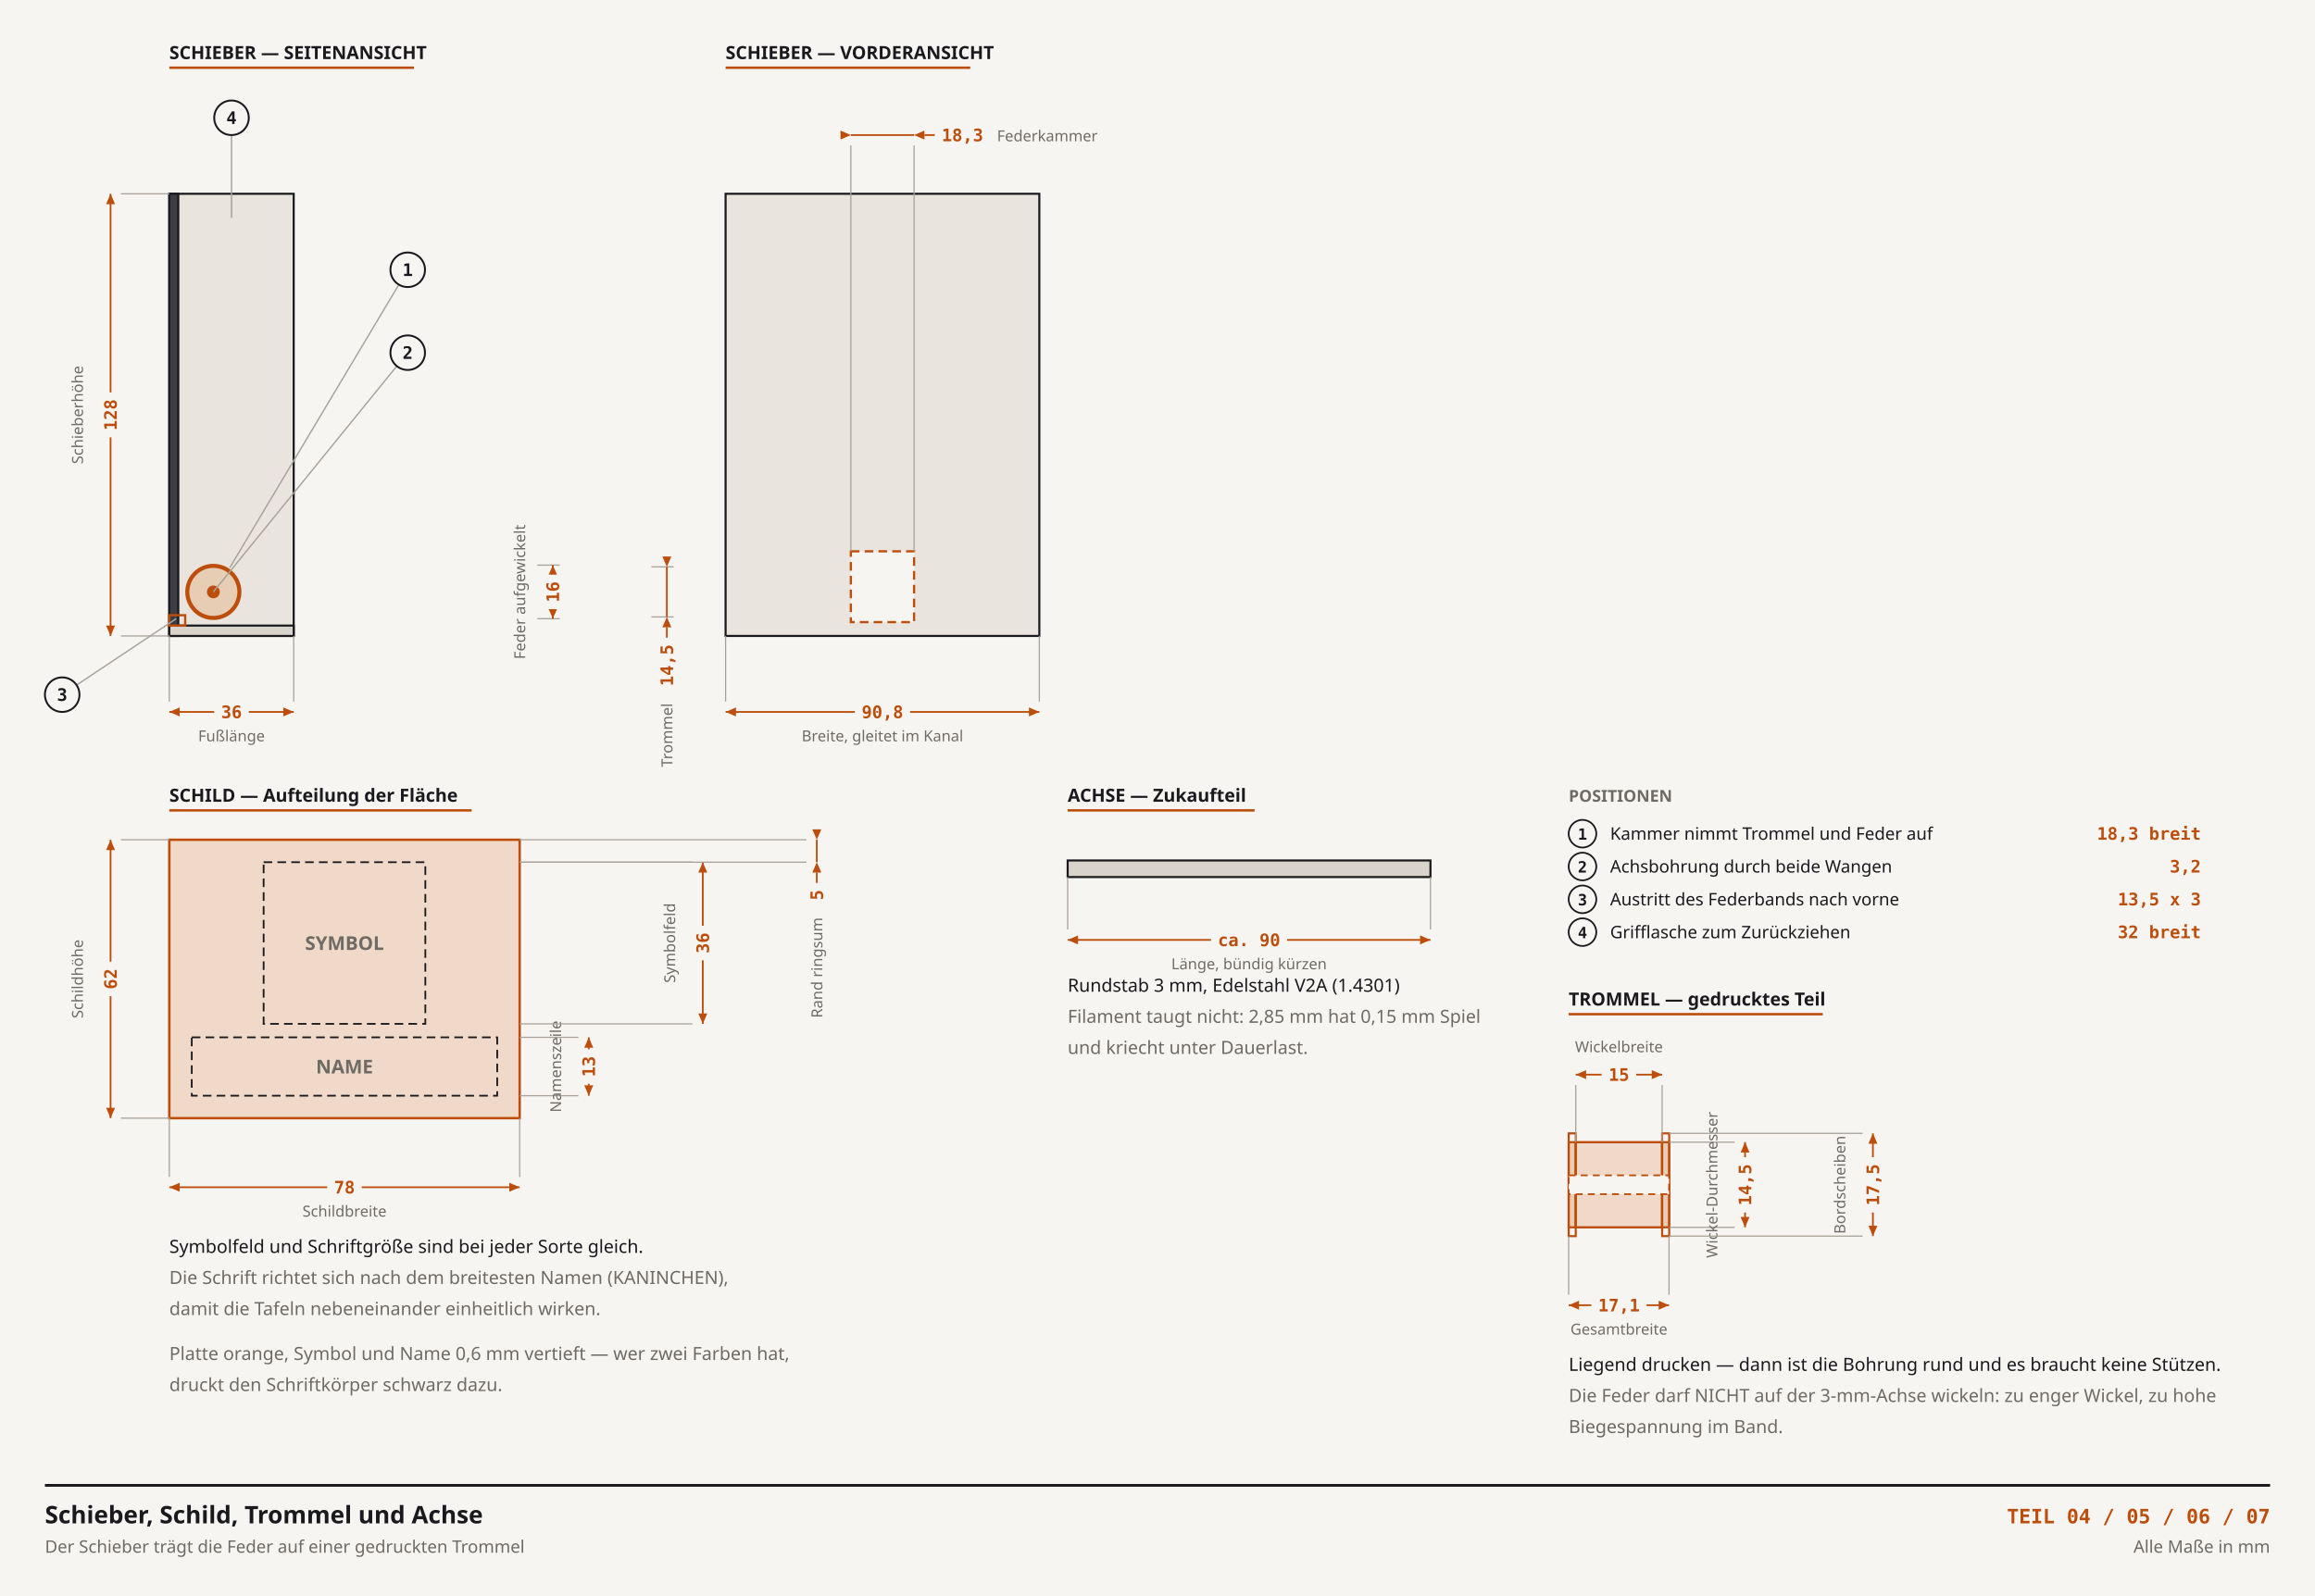
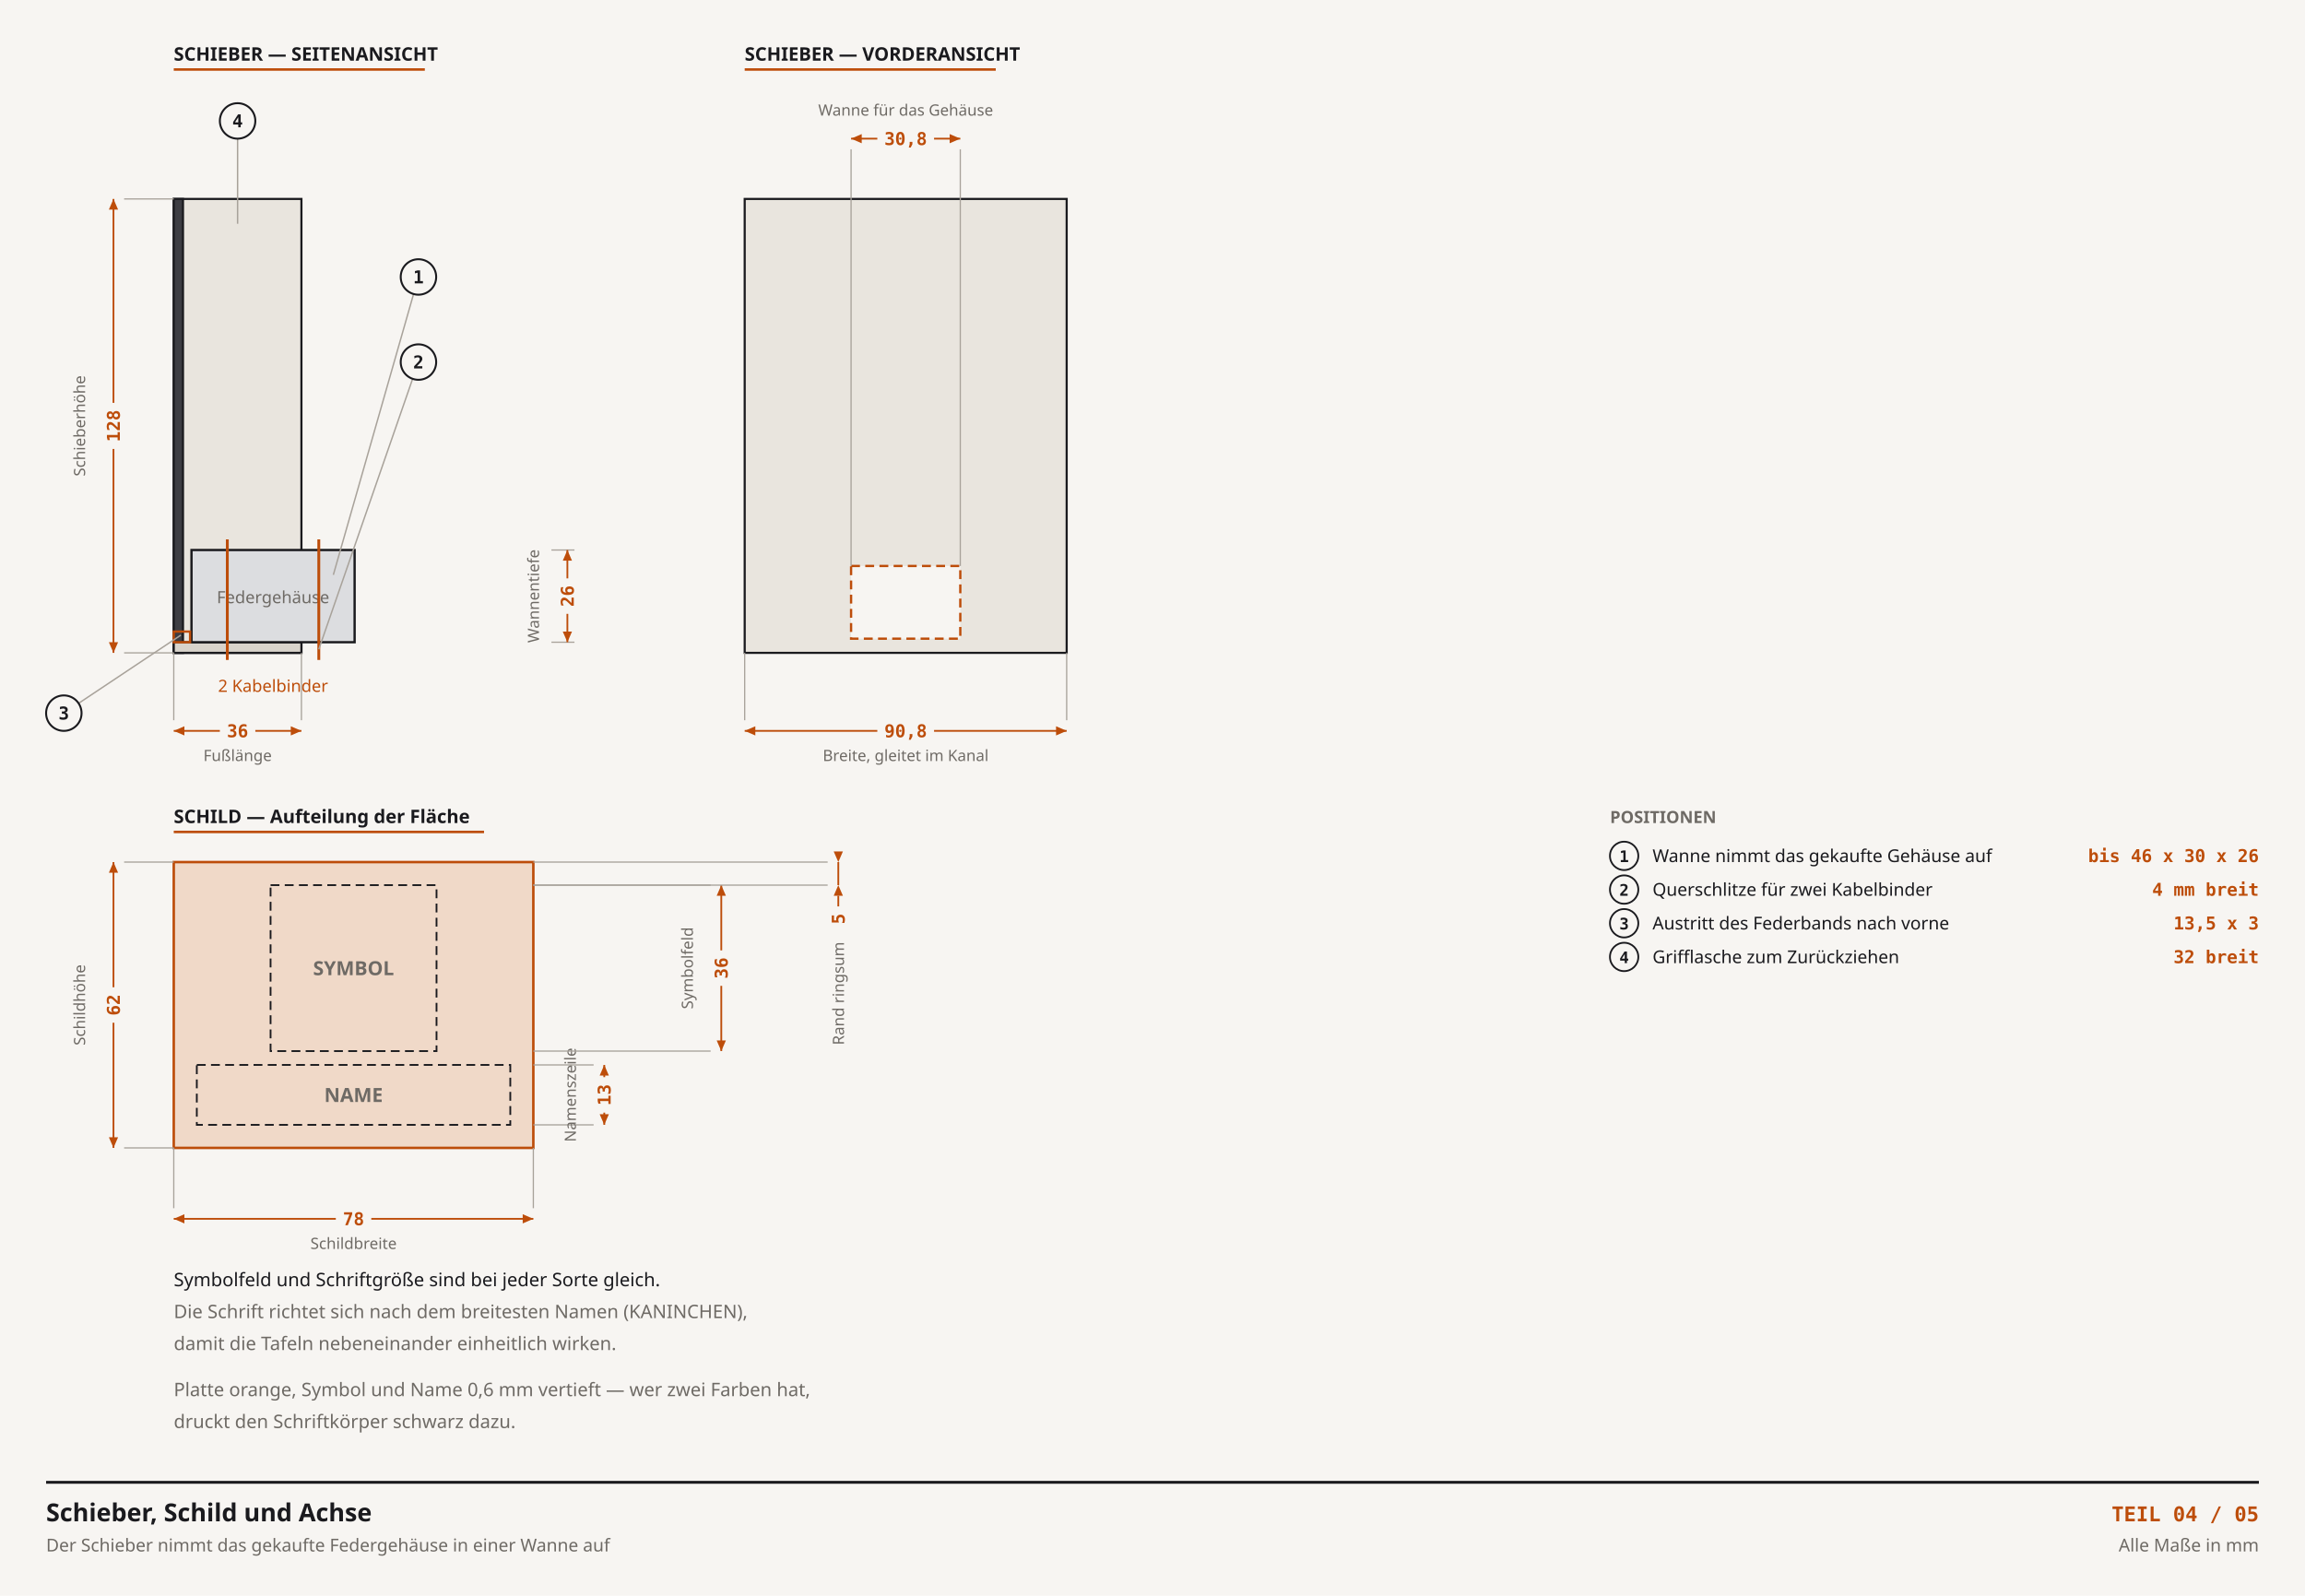
- <svg xmlns="http://www.w3.org/2000/svg" width="1340" height="924" viewBox="0 0 1340 924">
-   <rect width="1340" height="924" fill="#f7f5f2" />
+ <svg xmlns="http://www.w3.org/2000/svg" width="1300" height="900" viewBox="0 0 1300 900">
+   <rect width="1300" height="900" fill="#f7f5f2" />
  <g transform="translate(-20.0,16.2)">
    <text x="118.0" y="18.0" font-size="10.5" text-anchor="start" fill="#1a1a1e" font-weight="700" font-family="ui-sans-serif, system-ui, sans-serif">SCHIEBER — SEITENANSICHT</text>
    <line x1="118.0" y1="23.0" x2="259.6" y2="23.0" stroke="#bd4d0a" stroke-width="1.4" />
    <rect x="118.0" y="96.0" width="72.0" height="256.0" fill="#e9e5de" stroke="#1a1a1e" stroke-width="1.2" />
    <rect x="118.0" y="96.0" width="5.2" height="256.0" fill="#3d3d43" stroke="#1a1a1e" stroke-width="1.2" />
    <rect x="118.0" y="346.0" width="72.0" height="6.0" fill="#d8d3cb" stroke="#1a1a1e" stroke-width="1.2" />
-     <circle cx="143.5" cy="326.5" r="15.5" fill="#f0d9c8" stroke="#bd4d0a" stroke-width="1.5" />
-     <circle cx="143.5" cy="326.5" r="14.5" fill="#e6cdb4" stroke="#bd4d0a" stroke-width="1.2" />
-     <circle cx="143.5" cy="326.5" r="3.2" fill="#bd4d0a" stroke="#bd4d0a" stroke-width="1.0" />
+     <rect x="128.0" y="294.0" width="92.0" height="52.0" fill="#dcdde0" stroke="#1a1a1e" stroke-width="1.3" />
+     <text x="174.0" y="324.0" font-size="9.5" text-anchor="middle" fill="#6e6a65" font-weight="400" font-family="ui-sans-serif, system-ui, sans-serif">Federgehäuse</text>
+     <line x1="148.2" y1="288.0" x2="148.2" y2="356.0" stroke="#bd4d0a" stroke-width="1.6" />
+     <line x1="199.8" y1="288.0" x2="199.8" y2="356.0" stroke="#bd4d0a" stroke-width="1.6" />
+     <text x="174.0" y="374.0" font-size="9.5" text-anchor="middle" fill="#bd4d0a" font-weight="400" font-family="ui-sans-serif, system-ui, sans-serif">2 Kabelbinder</text>
    <rect x="118.0" y="340.0" width="9.2" height="6.0" fill="none" stroke="#bd4d0a" stroke-width="1.3" />
-     <line x1="153.0" y1="312.5" x2="256.0" y2="140.0" stroke="#a8a29a" stroke-width="0.8" />
+     <line x1="208.0" y1="308.0" x2="256.0" y2="140.0" stroke="#a8a29a" stroke-width="0.8" />
    <circle cx="256.0" cy="140.0" r="10.0" fill="#f7f5f2" stroke="#1a1a1e" stroke-width="1.1" />
    <text x="256.0" y="143.6" font-size="10" text-anchor="middle" fill="#1a1a1e" font-weight="700" font-family="ui-monospace, SFMono-Regular, Menlo, monospace">1</text>
-     <line x1="143.5" y1="326.5" x2="256.0" y2="188.0" stroke="#a8a29a" stroke-width="0.8" />
+     <line x1="199.8" y1="350.0" x2="256.0" y2="188.0" stroke="#a8a29a" stroke-width="0.8" />
    <circle cx="256.0" cy="188.0" r="10.0" fill="#f7f5f2" stroke="#1a1a1e" stroke-width="1.1" />
    <text x="256.0" y="191.6" font-size="10" text-anchor="middle" fill="#1a1a1e" font-weight="700" font-family="ui-monospace, SFMono-Regular, Menlo, monospace">2</text>
    <line x1="122.0" y1="342.0" x2="56.0" y2="386.0" stroke="#a8a29a" stroke-width="0.8" />
    <circle cx="56.0" cy="386.0" r="10.0" fill="#f7f5f2" stroke="#1a1a1e" stroke-width="1.1" />
    <text x="56.0" y="389.6" font-size="10" text-anchor="middle" fill="#1a1a1e" font-weight="700" font-family="ui-monospace, SFMono-Regular, Menlo, monospace">3</text>
    <line x1="154.0" y1="110.0" x2="154.0" y2="52.0" stroke="#a8a29a" stroke-width="0.8" />
    <circle cx="154.0" cy="52.0" r="10.0" fill="#f7f5f2" stroke="#1a1a1e" stroke-width="1.1" />
    <text x="154.0" y="55.6" font-size="10" text-anchor="middle" fill="#1a1a1e" font-weight="700" font-family="ui-monospace, SFMono-Regular, Menlo, monospace">4</text>
    <line x1="118.0" y1="352.0" x2="118.0" y2="390.0" stroke="#a8a29a" stroke-width="0.7" />
    <line x1="190.0" y1="352.0" x2="190.0" y2="390.0" stroke="#a8a29a" stroke-width="0.7" />
    <line x1="118.0" y1="396.0" x2="190.0" y2="396.0" stroke="#bd4d0a" stroke-width="1.0" />
    <path d="M118.0,396.0 l6.0,-2.6 l0,5.2 z" fill="#bd4d0a" />
    <path d="M190.0,396.0 l-6.0,-2.6 l0,5.2 z" fill="#bd4d0a" />
    <rect x="144.0" y="388.5" width="20.0" height="11" fill="#f7f5f2" />
    <text x="154.0" y="399.6" font-size="10" text-anchor="middle" fill="#bd4d0a" font-weight="600" font-family="ui-monospace, SFMono-Regular, Menlo, monospace">36</text>
    <text x="154.0" y="413.0" font-size="8.8" text-anchor="middle" fill="#6e6a65" font-weight="400" font-family="ui-sans-serif, system-ui, sans-serif">Fußlänge</text>
    <line x1="118.0" y1="96.0" x2="90.0" y2="96.0" stroke="#a8a29a" stroke-width="0.7" />
    <line x1="118.0" y1="352.0" x2="90.0" y2="352.0" stroke="#a8a29a" stroke-width="0.7" />
    <line x1="84.0" y1="96.0" x2="84.0" y2="352.0" stroke="#bd4d0a" stroke-width="1.0" />
    <path d="M84.0,96.0 l-2.6,6.0 l5.2,0 z" fill="#bd4d0a" />
    <path d="M84.0,352.0 l-2.6,-6.0 l5.2,0 z" fill="#bd4d0a" />
    <g transform="translate(84.0,224.0) rotate(-90)">
      <rect x="-13.0" y="-7.5" width="26.0" height="11" fill="#f7f5f2" />
      <text x="0" y="3.6" font-size="10" text-anchor="middle" fill="#bd4d0a" font-weight="600" font-family="ui-monospace, Menlo, monospace">128</text>
    </g>
    <g transform="translate(68.0,224.0) rotate(-90)">
      <text x="0" y="0" font-size="8.8" text-anchor="middle" fill="#6e6a65" font-family="ui-sans-serif, system-ui, sans-serif">Schieberhöhe</text>
    </g>
-     <line x1="331.0" y1="311.0" x2="344.0" y2="311.0" stroke="#a8a29a" stroke-width="0.7" />
-     <line x1="331.0" y1="342.0" x2="344.0" y2="342.0" stroke="#a8a29a" stroke-width="0.7" />
-     <line x1="340.0" y1="311.0" x2="340.0" y2="342.0" stroke="#bd4d0a" stroke-width="1.0" />
-     <path d="M340.0,311.0 l-2.6,6.0 l5.2,0 z" fill="#bd4d0a" />
-     <path d="M340.0,342.0 l-2.6,-6.0 l5.2,0 z" fill="#bd4d0a" />
-     <g transform="translate(340.0,326.5) rotate(-90)">
+     <line x1="331.0" y1="294.0" x2="344.0" y2="294.0" stroke="#a8a29a" stroke-width="0.7" />
+     <line x1="331.0" y1="346.0" x2="344.0" y2="346.0" stroke="#a8a29a" stroke-width="0.7" />
+     <line x1="340.0" y1="294.0" x2="340.0" y2="346.0" stroke="#bd4d0a" stroke-width="1.0" />
+     <path d="M340.0,294.0 l-2.6,6.0 l5.2,0 z" fill="#bd4d0a" />
+     <path d="M340.0,346.0 l-2.6,-6.0 l5.2,0 z" fill="#bd4d0a" />
+     <g transform="translate(340.0,320.0) rotate(-90)">
      <rect x="-10.0" y="-7.5" width="20.0" height="11" fill="#f7f5f2" />
-       <text x="0" y="3.6" font-size="10" text-anchor="middle" fill="#bd4d0a" font-weight="600" font-family="ui-monospace, Menlo, monospace">16</text>
+       <text x="0" y="3.6" font-size="10" text-anchor="middle" fill="#bd4d0a" font-weight="600" font-family="ui-monospace, Menlo, monospace">26</text>
    </g>
-     <g transform="translate(324.0,326.5) rotate(-90)">
-       <text x="0" y="0" font-size="8.8" text-anchor="middle" fill="#6e6a65" font-family="ui-sans-serif, system-ui, sans-serif">Feder aufgewickelt</text>
-     </g>
-     <line x1="397.0" y1="312.0" x2="410.0" y2="312.0" stroke="#a8a29a" stroke-width="0.7" />
-     <line x1="397.0" y1="341.0" x2="410.0" y2="341.0" stroke="#a8a29a" stroke-width="0.7" />
-     <line x1="406.0" y1="312.0" x2="406.0" y2="341.0" stroke="#bd4d0a" stroke-width="1.0" />
-     <path d="M406.0,312.0 l-2.6,-6.0 l5.2,0 z" fill="#bd4d0a" />
-     <path d="M406.0,341.0 l-2.6,6.0 l5.2,0 z" fill="#bd4d0a" />
-     <line x1="406.0" y1="347.0" x2="406.0" y2="353.0" stroke="#bd4d0a" stroke-width="1.0" />
-     <g transform="translate(406.0,369.0) rotate(-90)">
-       <text x="0" y="3.6" font-size="10" text-anchor="middle" fill="#bd4d0a" font-weight="600" font-family="ui-monospace, Menlo, monospace">14,5</text>
-     </g>
-     <g transform="translate(406.0,391.0) rotate(-90)">
-       <text x="0" y="3.2" font-size="8.8" text-anchor="end" fill="#6e6a65" font-family="ui-sans-serif, system-ui, sans-serif">Trommel</text>
+     <g transform="translate(324.0,320.0) rotate(-90)">
+       <text x="0" y="0" font-size="8.8" text-anchor="middle" fill="#6e6a65" font-family="ui-sans-serif, system-ui, sans-serif">Wannentiefe</text>
    </g>
    <text x="440.0" y="18.0" font-size="10.5" text-anchor="start" fill="#1a1a1e" font-weight="700" font-family="ui-sans-serif, system-ui, sans-serif">SCHIEBER — VORDERANSICHT</text>
    <line x1="440.0" y1="23.0" x2="581.6" y2="23.0" stroke="#bd4d0a" stroke-width="1.4" />
    <rect x="440.0" y="96.0" width="181.6" height="256.0" fill="#e9e5de" stroke="#1a1a1e" stroke-width="1.2" />
-     <rect x="512.5" y="303.0" width="36.6" height="41.0" fill="#f7f5f2" stroke="#bd4d0a" stroke-width="1.3" stroke-dasharray="5 3" />
+     <rect x="500.0" y="303.0" width="61.6" height="41.0" fill="#f7f5f2" stroke="#bd4d0a" stroke-width="1.3" stroke-dasharray="5 3" />
    <line x1="440.0" y1="352.0" x2="440.0" y2="390.0" stroke="#a8a29a" stroke-width="0.7" />
    <line x1="621.6" y1="352.0" x2="621.6" y2="390.0" stroke="#a8a29a" stroke-width="0.7" />
    <line x1="440.0" y1="396.0" x2="621.6" y2="396.0" stroke="#bd4d0a" stroke-width="1.0" />
    <path d="M440.0,396.0 l6.0,-2.6 l0,5.2 z" fill="#bd4d0a" />
    <path d="M621.6,396.0 l-6.0,-2.6 l0,5.2 z" fill="#bd4d0a" />
    <rect x="514.8" y="388.5" width="32.0" height="11" fill="#f7f5f2" />
    <text x="530.8" y="399.6" font-size="10" text-anchor="middle" fill="#bd4d0a" font-weight="600" font-family="ui-monospace, SFMono-Regular, Menlo, monospace">90,8</text>
    <text x="530.8" y="413.0" font-size="8.8" text-anchor="middle" fill="#6e6a65" font-weight="400" font-family="ui-sans-serif, system-ui, sans-serif">Breite, gleitet im Kanal</text>
-     <line x1="512.5" y1="303.0" x2="512.5" y2="68.0" stroke="#a8a29a" stroke-width="0.7" />
-     <line x1="549.1" y1="303.0" x2="549.1" y2="68.0" stroke="#a8a29a" stroke-width="0.7" />
-     <line x1="512.5" y1="62.0" x2="549.1" y2="62.0" stroke="#bd4d0a" stroke-width="1.0" />
-     <path d="M512.5,62.0 l-6.0,-2.6 l0,5.2 z" fill="#bd4d0a" />
-     <path d="M549.1,62.0 l6.0,-2.6 l0,5.2 z" fill="#bd4d0a" />
-     <line x1="555.1" y1="62.0" x2="561.1" y2="62.0" stroke="#bd4d0a" stroke-width="1.0" />
-     <text x="577.1" y="65.6" font-size="10" text-anchor="middle" fill="#bd4d0a" font-weight="600" font-family="ui-monospace, SFMono-Regular, Menlo, monospace">18,3</text>
-     <text x="597.1" y="65.6" font-size="8.8" text-anchor="start" fill="#6e6a65" font-weight="400" font-family="ui-sans-serif, system-ui, sans-serif">Federkammer</text>
+     <line x1="500.0" y1="303.0" x2="500.0" y2="68.0" stroke="#a8a29a" stroke-width="0.7" />
+     <line x1="561.6" y1="303.0" x2="561.6" y2="68.0" stroke="#a8a29a" stroke-width="0.7" />
+     <line x1="500.0" y1="62.0" x2="561.6" y2="62.0" stroke="#bd4d0a" stroke-width="1.0" />
+     <path d="M500.0,62.0 l6.0,-2.6 l0,5.2 z" fill="#bd4d0a" />
+     <path d="M561.6,62.0 l-6.0,-2.6 l0,5.2 z" fill="#bd4d0a" />
+     <rect x="514.8" y="54.5" width="32.0" height="11" fill="#f7f5f2" />
+     <text x="530.8" y="65.6" font-size="10" text-anchor="middle" fill="#bd4d0a" font-weight="600" font-family="ui-monospace, SFMono-Regular, Menlo, monospace">30,8</text>
+     <text x="530.8" y="49.0" font-size="8.8" text-anchor="middle" fill="#6e6a65" font-weight="400" font-family="ui-sans-serif, system-ui, sans-serif">Wanne für das Gehäuse</text>
    <text x="118.0" y="448.0" font-size="10.5" text-anchor="start" fill="#1a1a1e" font-weight="700" font-family="ui-sans-serif, system-ui, sans-serif">SCHILD — Aufteilung der Fläche</text>
    <line x1="118.0" y1="453.0" x2="293.0" y2="453.0" stroke="#bd4d0a" stroke-width="1.4" />
    <rect x="118.0" y="470.0" width="202.8" height="161.2" fill="#f0d9c8" stroke="#bd4d0a" stroke-width="1.4" />
    <rect x="172.6" y="483.0" width="93.6" height="93.6" fill="none" stroke="#1a1a1e" stroke-width="1.0" stroke-dasharray="5 3" />
    <text x="219.4" y="533.8" font-size="11" text-anchor="middle" fill="#6e6a65" font-weight="700" font-family="ui-sans-serif, system-ui, sans-serif">SYMBOL</text>
    <rect x="131.0" y="584.4" width="176.8" height="33.8" fill="none" stroke="#1a1a1e" stroke-width="1.0" stroke-dasharray="5 3" />
    <text x="219.4" y="605.3" font-size="11" text-anchor="middle" fill="#6e6a65" font-weight="700" font-family="ui-sans-serif, system-ui, sans-serif">NAME</text>
    <line x1="118.0" y1="631.2" x2="118.0" y2="665.2" stroke="#a8a29a" stroke-width="0.7" />
    <line x1="320.8" y1="631.2" x2="320.8" y2="665.2" stroke="#a8a29a" stroke-width="0.7" />
    <line x1="118.0" y1="671.2" x2="320.8" y2="671.2" stroke="#bd4d0a" stroke-width="1.0" />
    <path d="M118.0,671.2 l6.0,-2.6 l0,5.2 z" fill="#bd4d0a" />
    <path d="M320.8,671.2 l-6.0,-2.6 l0,5.2 z" fill="#bd4d0a" />
    <rect x="209.4" y="663.7" width="20.0" height="11" fill="#f7f5f2" />
    <text x="219.4" y="674.8" font-size="10" text-anchor="middle" fill="#bd4d0a" font-weight="600" font-family="ui-monospace, SFMono-Regular, Menlo, monospace">78</text>
    <text x="219.4" y="688.2" font-size="8.8" text-anchor="middle" fill="#6e6a65" font-weight="400" font-family="ui-sans-serif, system-ui, sans-serif">Schildbreite</text>
    <line x1="118.0" y1="470.0" x2="90.0" y2="470.0" stroke="#a8a29a" stroke-width="0.7" />
    <line x1="118.0" y1="631.2" x2="90.0" y2="631.2" stroke="#a8a29a" stroke-width="0.7" />
    <line x1="84.0" y1="470.0" x2="84.0" y2="631.2" stroke="#bd4d0a" stroke-width="1.0" />
    <path d="M84.0,470.0 l-2.6,6.0 l5.2,0 z" fill="#bd4d0a" />
    <path d="M84.0,631.2 l-2.6,-6.0 l5.2,0 z" fill="#bd4d0a" />
    <g transform="translate(84.0,550.6) rotate(-90)">
      <rect x="-10.0" y="-7.5" width="20.0" height="11" fill="#f7f5f2" />
      <text x="0" y="3.6" font-size="10" text-anchor="middle" fill="#bd4d0a" font-weight="600" font-family="ui-monospace, Menlo, monospace">62</text>
    </g>
    <g transform="translate(68.0,550.6) rotate(-90)">
      <text x="0" y="0" font-size="8.8" text-anchor="middle" fill="#6e6a65" font-family="ui-sans-serif, system-ui, sans-serif">Schildhöhe</text>
    </g>
    <line x1="320.8" y1="584.4" x2="354.8" y2="584.4" stroke="#a8a29a" stroke-width="0.7" />
    <line x1="320.8" y1="618.2" x2="354.8" y2="618.2" stroke="#a8a29a" stroke-width="0.7" />
    <line x1="360.8" y1="584.4" x2="360.8" y2="618.2" stroke="#bd4d0a" stroke-width="1.0" />
    <path d="M360.8,584.4 l-2.6,6.0 l5.2,0 z" fill="#bd4d0a" />
    <path d="M360.8,618.2 l-2.6,-6.0 l5.2,0 z" fill="#bd4d0a" />
    <g transform="translate(360.8,601.3) rotate(-90)">
      <rect x="-10.0" y="-7.5" width="20.0" height="11" fill="#f7f5f2" />
      <text x="0" y="3.6" font-size="10" text-anchor="middle" fill="#bd4d0a" font-weight="600" font-family="ui-monospace, Menlo, monospace">13</text>
    </g>
    <g transform="translate(344.8,601.3) rotate(-90)">
      <text x="0" y="0" font-size="8.8" text-anchor="middle" fill="#6e6a65" font-family="ui-sans-serif, system-ui, sans-serif">Namenszeile</text>
    </g>
    <line x1="320.8" y1="483.0" x2="420.8" y2="483.0" stroke="#a8a29a" stroke-width="0.7" />
    <line x1="320.8" y1="576.6" x2="420.8" y2="576.6" stroke="#a8a29a" stroke-width="0.7" />
    <line x1="426.8" y1="483.0" x2="426.8" y2="576.6" stroke="#bd4d0a" stroke-width="1.0" />
    <path d="M426.8,483.0 l-2.6,6.0 l5.2,0 z" fill="#bd4d0a" />
    <path d="M426.8,576.6 l-2.6,-6.0 l5.2,0 z" fill="#bd4d0a" />
    <g transform="translate(426.8,529.8) rotate(-90)">
      <rect x="-10.0" y="-7.5" width="20.0" height="11" fill="#f7f5f2" />
      <text x="0" y="3.6" font-size="10" text-anchor="middle" fill="#bd4d0a" font-weight="600" font-family="ui-monospace, Menlo, monospace">36</text>
    </g>
    <g transform="translate(410.8,529.8) rotate(-90)">
      <text x="0" y="0" font-size="8.8" text-anchor="middle" fill="#6e6a65" font-family="ui-sans-serif, system-ui, sans-serif">Symbolfeld</text>
    </g>
    <line x1="320.8" y1="470.0" x2="486.8" y2="470.0" stroke="#a8a29a" stroke-width="0.7" />
    <line x1="320.8" y1="483.0" x2="486.8" y2="483.0" stroke="#a8a29a" stroke-width="0.7" />
    <line x1="492.8" y1="470.0" x2="492.8" y2="483.0" stroke="#bd4d0a" stroke-width="1.0" />
    <path d="M492.8,470.0 l-2.6,-6.0 l5.2,0 z" fill="#bd4d0a" />
    <path d="M492.8,483.0 l-2.6,6.0 l5.2,0 z" fill="#bd4d0a" />
    <line x1="492.8" y1="489.0" x2="492.8" y2="495.0" stroke="#bd4d0a" stroke-width="1.0" />
    <g transform="translate(492.8,502.0) rotate(-90)">
      <text x="0" y="3.6" font-size="10" text-anchor="middle" fill="#bd4d0a" font-weight="600" font-family="ui-monospace, Menlo, monospace">5</text>
    </g>
    <g transform="translate(492.8,515.0) rotate(-90)">
      <text x="0" y="3.2" font-size="8.8" text-anchor="end" fill="#6e6a65" font-family="ui-sans-serif, system-ui, sans-serif">Rand ringsum</text>
    </g>
    <text x="118.0" y="709.2" font-size="10.5" text-anchor="start" fill="#1a1a1e" font-weight="400" font-family="ui-sans-serif, system-ui, sans-serif">Symbolfeld und Schriftgröße sind bei jeder Sorte gleich.</text>
    <text x="118.0" y="727.2" font-size="10.5" text-anchor="start" fill="#6e6a65" font-weight="400" font-family="ui-sans-serif, system-ui, sans-serif">Die Schrift richtet sich nach dem breitesten Namen (KANINCHEN),</text>
    <text x="118.0" y="745.2" font-size="10.5" text-anchor="start" fill="#6e6a65" font-weight="400" font-family="ui-sans-serif, system-ui, sans-serif">damit die Tafeln nebeneinander einheitlich wirken.</text>
    <text x="118.0" y="771.2" font-size="10.5" text-anchor="start" fill="#6e6a65" font-weight="400" font-family="ui-sans-serif, system-ui, sans-serif">Platte orange, Symbol und Name 0,6 mm vertieft — wer zwei Farben hat,</text>
    <text x="118.0" y="789.2" font-size="10.5" text-anchor="start" fill="#6e6a65" font-weight="400" font-family="ui-sans-serif, system-ui, sans-serif">druckt den Schriftkörper schwarz dazu.</text>
-     <text x="638.0" y="448.0" font-size="10.5" text-anchor="start" fill="#1a1a1e" font-weight="700" font-family="ui-sans-serif, system-ui, sans-serif">ACHSE — Zukaufteil</text>
-     <line x1="638.0" y1="453.0" x2="746.2" y2="453.0" stroke="#bd4d0a" stroke-width="1.4" />
-     <rect x="638.0" y="482.0" width="210.0" height="9.6" fill="#d8d3cb" stroke="#1a1a1e" stroke-width="1.2" />
-     <line x1="638.0" y1="491.6" x2="638.0" y2="522.0" stroke="#a8a29a" stroke-width="0.7" />
-     <line x1="848.0" y1="491.6" x2="848.0" y2="522.0" stroke="#a8a29a" stroke-width="0.7" />
-     <line x1="638.0" y1="528.0" x2="848.0" y2="528.0" stroke="#bd4d0a" stroke-width="1.0" />
-     <path d="M638.0,528.0 l6.0,-2.6 l0,5.2 z" fill="#bd4d0a" />
-     <path d="M848.0,528.0 l-6.0,-2.6 l0,5.2 z" fill="#bd4d0a" />
-     <rect x="721.0" y="520.5" width="44.0" height="11" fill="#f7f5f2" />
-     <text x="743.0" y="531.6" font-size="10" text-anchor="middle" fill="#bd4d0a" font-weight="600" font-family="ui-monospace, SFMono-Regular, Menlo, monospace">ca. 90</text>
-     <text x="743.0" y="545.0" font-size="8.8" text-anchor="middle" fill="#6e6a65" font-weight="400" font-family="ui-sans-serif, system-ui, sans-serif">Länge, bündig kürzen</text>
-     <text x="638.0" y="558.0" font-size="10.5" text-anchor="start" fill="#1a1a1e" font-weight="400" font-family="ui-sans-serif, system-ui, sans-serif">Rundstab 3 mm, Edelstahl V2A (1.4301)</text>
-     <text x="638.0" y="576.0" font-size="10.5" text-anchor="start" fill="#6e6a65" font-weight="400" font-family="ui-sans-serif, system-ui, sans-serif">Filament taugt nicht: 2,85 mm hat 0,15 mm Spiel</text>
-     <text x="638.0" y="594.0" font-size="10.5" text-anchor="start" fill="#6e6a65" font-weight="400" font-family="ui-sans-serif, system-ui, sans-serif">und kriecht unter Dauerlast.</text>
-     <text x="928.0" y="566.0" font-size="10.5" text-anchor="start" fill="#1a1a1e" font-weight="700" font-family="ui-sans-serif, system-ui, sans-serif">TROMMEL — gedrucktes Teil</text>
-     <line x1="928.0" y1="571.0" x2="1075.1" y2="571.0" stroke="#bd4d0a" stroke-width="1.4" />
-     <rect x="928.0" y="645.1" width="4.1" height="49.3" fill="#e6cdb4" stroke="#bd4d0a" stroke-width="1.2" />
-     <rect x="932.1" y="645.1" width="50.0" height="49.3" fill="#f0d9c8" stroke="#bd4d0a" stroke-width="1.3" />
-     <rect x="982.1" y="645.1" width="4.1" height="49.3" fill="#e6cdb4" stroke="#bd4d0a" stroke-width="1.2" />
-     <rect x="928.0" y="640.0" width="4.1" height="59.5" fill="none" stroke="#bd4d0a" stroke-width="1.2" />
-     <rect x="982.1" y="640.0" width="4.1" height="59.5" fill="none" stroke="#bd4d0a" stroke-width="1.2" />
-     <rect x="928.0" y="664.3" width="58.1" height="10.9" fill="#f7f5f2" stroke="#bd4d0a" stroke-width="1.0" stroke-dasharray="4 3" />
-     <line x1="928.0" y1="699.5" x2="928.0" y2="733.5" stroke="#a8a29a" stroke-width="0.7" />
-     <line x1="986.1" y1="699.5" x2="986.1" y2="733.5" stroke="#a8a29a" stroke-width="0.7" />
-     <line x1="928.0" y1="739.5" x2="986.1" y2="739.5" stroke="#bd4d0a" stroke-width="1.0" />
-     <path d="M928.0,739.5 l6.0,-2.6 l0,5.2 z" fill="#bd4d0a" />
-     <path d="M986.1,739.5 l-6.0,-2.6 l0,5.2 z" fill="#bd4d0a" />
-     <rect x="941.1" y="732.0" width="32.0" height="11" fill="#f7f5f2" />
-     <text x="957.1" y="743.1" font-size="10" text-anchor="middle" fill="#bd4d0a" font-weight="600" font-family="ui-monospace, SFMono-Regular, Menlo, monospace">17,1</text>
-     <text x="957.1" y="756.5" font-size="8.8" text-anchor="middle" fill="#6e6a65" font-weight="400" font-family="ui-sans-serif, system-ui, sans-serif">Gesamtbreite</text>
-     <line x1="932.1" y1="645.1" x2="932.1" y2="612.0" stroke="#a8a29a" stroke-width="0.7" />
-     <line x1="982.1" y1="645.1" x2="982.1" y2="612.0" stroke="#a8a29a" stroke-width="0.7" />
-     <line x1="932.1" y1="606.0" x2="982.1" y2="606.0" stroke="#bd4d0a" stroke-width="1.0" />
-     <path d="M932.1,606.0 l6.0,-2.6 l0,5.2 z" fill="#bd4d0a" />
-     <path d="M982.1,606.0 l-6.0,-2.6 l0,5.2 z" fill="#bd4d0a" />
-     <rect x="947.1" y="598.5" width="20.0" height="11" fill="#f7f5f2" />
-     <text x="957.1" y="609.6" font-size="10" text-anchor="middle" fill="#bd4d0a" font-weight="600" font-family="ui-monospace, SFMono-Regular, Menlo, monospace">15</text>
-     <text x="957.1" y="593.0" font-size="8.8" text-anchor="middle" fill="#6e6a65" font-weight="400" font-family="ui-sans-serif, system-ui, sans-serif">Wickelbreite</text>
-     <line x1="986.1" y1="645.1" x2="1024.1" y2="645.1" stroke="#a8a29a" stroke-width="0.7" />
-     <line x1="986.1" y1="694.4" x2="1024.1" y2="694.4" stroke="#a8a29a" stroke-width="0.7" />
-     <line x1="1030.1" y1="645.1" x2="1030.1" y2="694.4" stroke="#bd4d0a" stroke-width="1.0" />
-     <path d="M1030.1,645.1 l-2.6,6.0 l5.2,0 z" fill="#bd4d0a" />
-     <path d="M1030.1,694.4 l-2.6,-6.0 l5.2,0 z" fill="#bd4d0a" />
-     <g transform="translate(1030.1,669.8) rotate(-90)">
-       <rect x="-16.0" y="-7.5" width="32.0" height="11" fill="#f7f5f2" />
-       <text x="0" y="3.6" font-size="10" text-anchor="middle" fill="#bd4d0a" font-weight="600" font-family="ui-monospace, Menlo, monospace">14,5</text>
-     </g>
-     <g transform="translate(1014.1,669.8) rotate(-90)">
-       <text x="0" y="0" font-size="8.8" text-anchor="middle" fill="#6e6a65" font-family="ui-sans-serif, system-ui, sans-serif">Wickel-Durchmesser</text>
-     </g>
-     <line x1="986.1" y1="640.0" x2="1098.1" y2="640.0" stroke="#a8a29a" stroke-width="0.7" />
-     <line x1="986.1" y1="699.5" x2="1098.1" y2="699.5" stroke="#a8a29a" stroke-width="0.7" />
-     <line x1="1104.1" y1="640.0" x2="1104.1" y2="699.5" stroke="#bd4d0a" stroke-width="1.0" />
-     <path d="M1104.1,640.0 l-2.6,6.0 l5.2,0 z" fill="#bd4d0a" />
-     <path d="M1104.1,699.5 l-2.6,-6.0 l5.2,0 z" fill="#bd4d0a" />
-     <g transform="translate(1104.1,669.8) rotate(-90)">
-       <rect x="-16.0" y="-7.5" width="32.0" height="11" fill="#f7f5f2" />
-       <text x="0" y="3.6" font-size="10" text-anchor="middle" fill="#bd4d0a" font-weight="600" font-family="ui-monospace, Menlo, monospace">17,5</text>
-     </g>
-     <g transform="translate(1088.1,669.8) rotate(-90)">
-       <text x="0" y="0" font-size="8.8" text-anchor="middle" fill="#6e6a65" font-family="ui-sans-serif, system-ui, sans-serif">Bordscheiben</text>
-     </g>
-     <text x="928.0" y="777.5" font-size="10.5" text-anchor="start" fill="#1a1a1e" font-weight="400" font-family="ui-sans-serif, system-ui, sans-serif">Liegend drucken — dann ist die Bohrung rund und es braucht keine Stützen.</text>
-     <text x="928.0" y="795.5" font-size="10.5" text-anchor="start" fill="#6e6a65" font-weight="400" font-family="ui-sans-serif, system-ui, sans-serif">Die Feder darf NICHT auf der 3-mm-Achse wickeln: zu enger Wickel, zu hohe</text>
-     <text x="928.0" y="813.5" font-size="10.5" text-anchor="start" fill="#6e6a65" font-weight="400" font-family="ui-sans-serif, system-ui, sans-serif">Biegespannung im Band.</text>
    <text x="928.0" y="448.0" font-size="9.5" text-anchor="start" fill="#6e6a65" font-weight="700" font-family="ui-sans-serif, system-ui, sans-serif">POSITIONEN</text>
    <circle cx="936.0" cy="466.5" r="8.0" fill="none" stroke="#1a1a1e" stroke-width="1.0" />
    <text x="936.0" y="470.0" font-size="9" text-anchor="middle" fill="#1a1a1e" font-weight="700" font-family="ui-monospace, SFMono-Regular, Menlo, monospace">1</text>
-     <text x="952.0" y="470.0" font-size="10" text-anchor="start" fill="#1a1a1e" font-weight="400" font-family="ui-sans-serif, system-ui, sans-serif">Kammer nimmt Trommel und Feder auf</text>
-     <text x="1294.0" y="470.0" font-size="10" text-anchor="end" fill="#bd4d0a" font-weight="600" font-family="ui-monospace, SFMono-Regular, Menlo, monospace">18,3 breit</text>
+     <text x="952.0" y="470.0" font-size="10" text-anchor="start" fill="#1a1a1e" font-weight="400" font-family="ui-sans-serif, system-ui, sans-serif">Wanne nimmt das gekaufte Gehäuse auf</text>
+     <text x="1294.0" y="470.0" font-size="10" text-anchor="end" fill="#bd4d0a" font-weight="600" font-family="ui-monospace, SFMono-Regular, Menlo, monospace">bis 46 x 30 x 26</text>
    <circle cx="936.0" cy="485.5" r="8.0" fill="none" stroke="#1a1a1e" stroke-width="1.0" />
    <text x="936.0" y="489.0" font-size="9" text-anchor="middle" fill="#1a1a1e" font-weight="700" font-family="ui-monospace, SFMono-Regular, Menlo, monospace">2</text>
-     <text x="952.0" y="489.0" font-size="10" text-anchor="start" fill="#1a1a1e" font-weight="400" font-family="ui-sans-serif, system-ui, sans-serif">Achsbohrung durch beide Wangen</text>
-     <text x="1294.0" y="489.0" font-size="10" text-anchor="end" fill="#bd4d0a" font-weight="600" font-family="ui-monospace, SFMono-Regular, Menlo, monospace">3,2</text>
+     <text x="952.0" y="489.0" font-size="10" text-anchor="start" fill="#1a1a1e" font-weight="400" font-family="ui-sans-serif, system-ui, sans-serif">Querschlitze für zwei Kabelbinder</text>
+     <text x="1294.0" y="489.0" font-size="10" text-anchor="end" fill="#bd4d0a" font-weight="600" font-family="ui-monospace, SFMono-Regular, Menlo, monospace">4 mm breit</text>
    <circle cx="936.0" cy="504.5" r="8.0" fill="none" stroke="#1a1a1e" stroke-width="1.0" />
    <text x="936.0" y="508.0" font-size="9" text-anchor="middle" fill="#1a1a1e" font-weight="700" font-family="ui-monospace, SFMono-Regular, Menlo, monospace">3</text>
    <text x="952.0" y="508.0" font-size="10" text-anchor="start" fill="#1a1a1e" font-weight="400" font-family="ui-sans-serif, system-ui, sans-serif">Austritt des Federbands nach vorne</text>
    <text x="1294.0" y="508.0" font-size="10" text-anchor="end" fill="#bd4d0a" font-weight="600" font-family="ui-monospace, SFMono-Regular, Menlo, monospace">13,5 x 3</text>
    <circle cx="936.0" cy="523.5" r="8.0" fill="none" stroke="#1a1a1e" stroke-width="1.0" />
    <text x="936.0" y="527.0" font-size="9" text-anchor="middle" fill="#1a1a1e" font-weight="700" font-family="ui-monospace, SFMono-Regular, Menlo, monospace">4</text>
    <text x="952.0" y="527.0" font-size="10" text-anchor="start" fill="#1a1a1e" font-weight="400" font-family="ui-sans-serif, system-ui, sans-serif">Grifflasche zum Zurückziehen</text>
    <text x="1294.0" y="527.0" font-size="10" text-anchor="end" fill="#bd4d0a" font-weight="600" font-family="ui-monospace, SFMono-Regular, Menlo, monospace">32 breit</text>
  </g>
-   <line x1="26" y1="860" x2="1314" y2="860" stroke="#1a1a1e" stroke-width="1.6" />
-   <text x="26" y="882" font-size="14" fill="#1a1a1e" font-weight="700" font-family="ui-sans-serif, system-ui, sans-serif">Schieber, Schild, Trommel und Achse</text>
-   <text x="26" y="899" font-size="10" fill="#6e6a65" font-family="ui-sans-serif, system-ui, sans-serif">Der Schieber trägt die Feder auf einer gedruckten Trommel</text>
-   <text x="1314" y="882" font-size="11.5" fill="#bd4d0a" font-weight="700" text-anchor="end" font-family="ui-monospace, Menlo, monospace">TEIL 04 / 05 / 06 / 07</text>
-   <text x="1314" y="899" font-size="10" fill="#6e6a65" text-anchor="end" font-family="ui-sans-serif, system-ui, sans-serif">Alle Maße in mm</text>
+   <line x1="26" y1="836" x2="1274" y2="836" stroke="#1a1a1e" stroke-width="1.6" />
+   <text x="26" y="858" font-size="14" fill="#1a1a1e" font-weight="700" font-family="ui-sans-serif, system-ui, sans-serif">Schieber, Schild und Achse</text>
+   <text x="26" y="875" font-size="10" fill="#6e6a65" font-family="ui-sans-serif, system-ui, sans-serif">Der Schieber nimmt das gekaufte Federgehäuse in einer Wanne auf</text>
+   <text x="1274" y="858" font-size="11.5" fill="#bd4d0a" font-weight="700" text-anchor="end" font-family="ui-monospace, Menlo, monospace">TEIL 04 / 05</text>
+   <text x="1274" y="875" font-size="10" fill="#6e6a65" text-anchor="end" font-family="ui-sans-serif, system-ui, sans-serif">Alle Maße in mm</text>
</svg>
